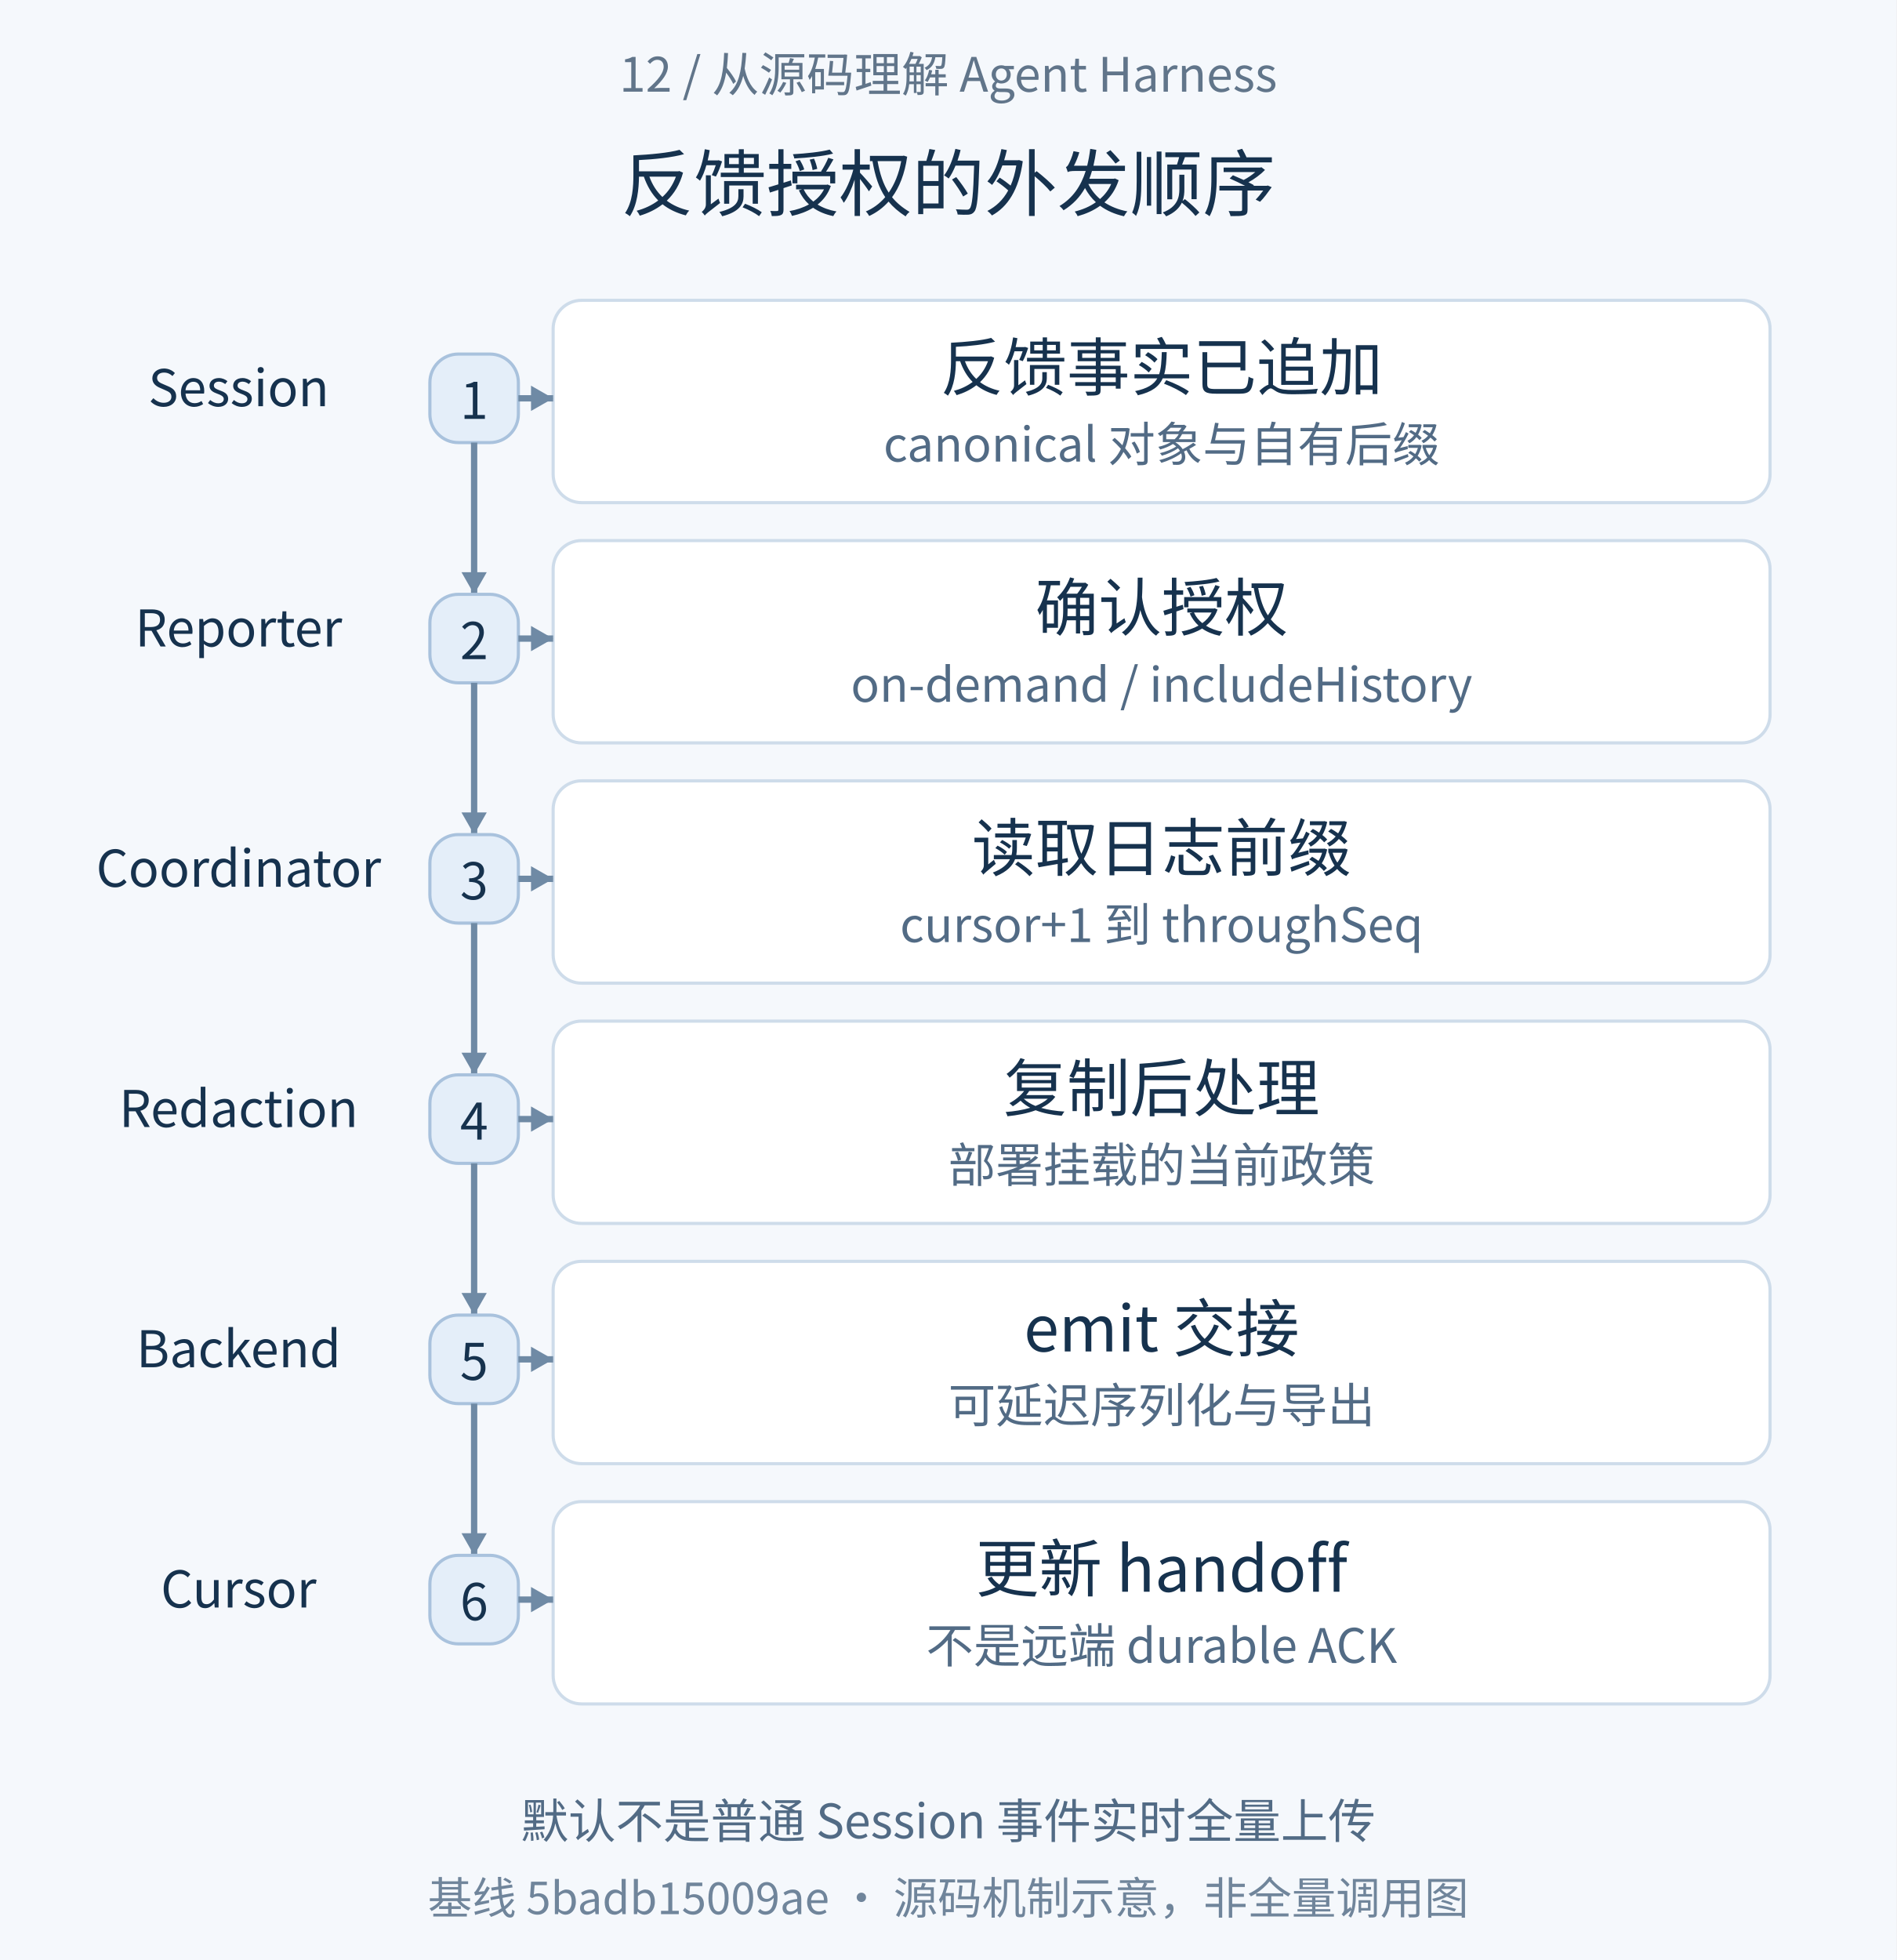
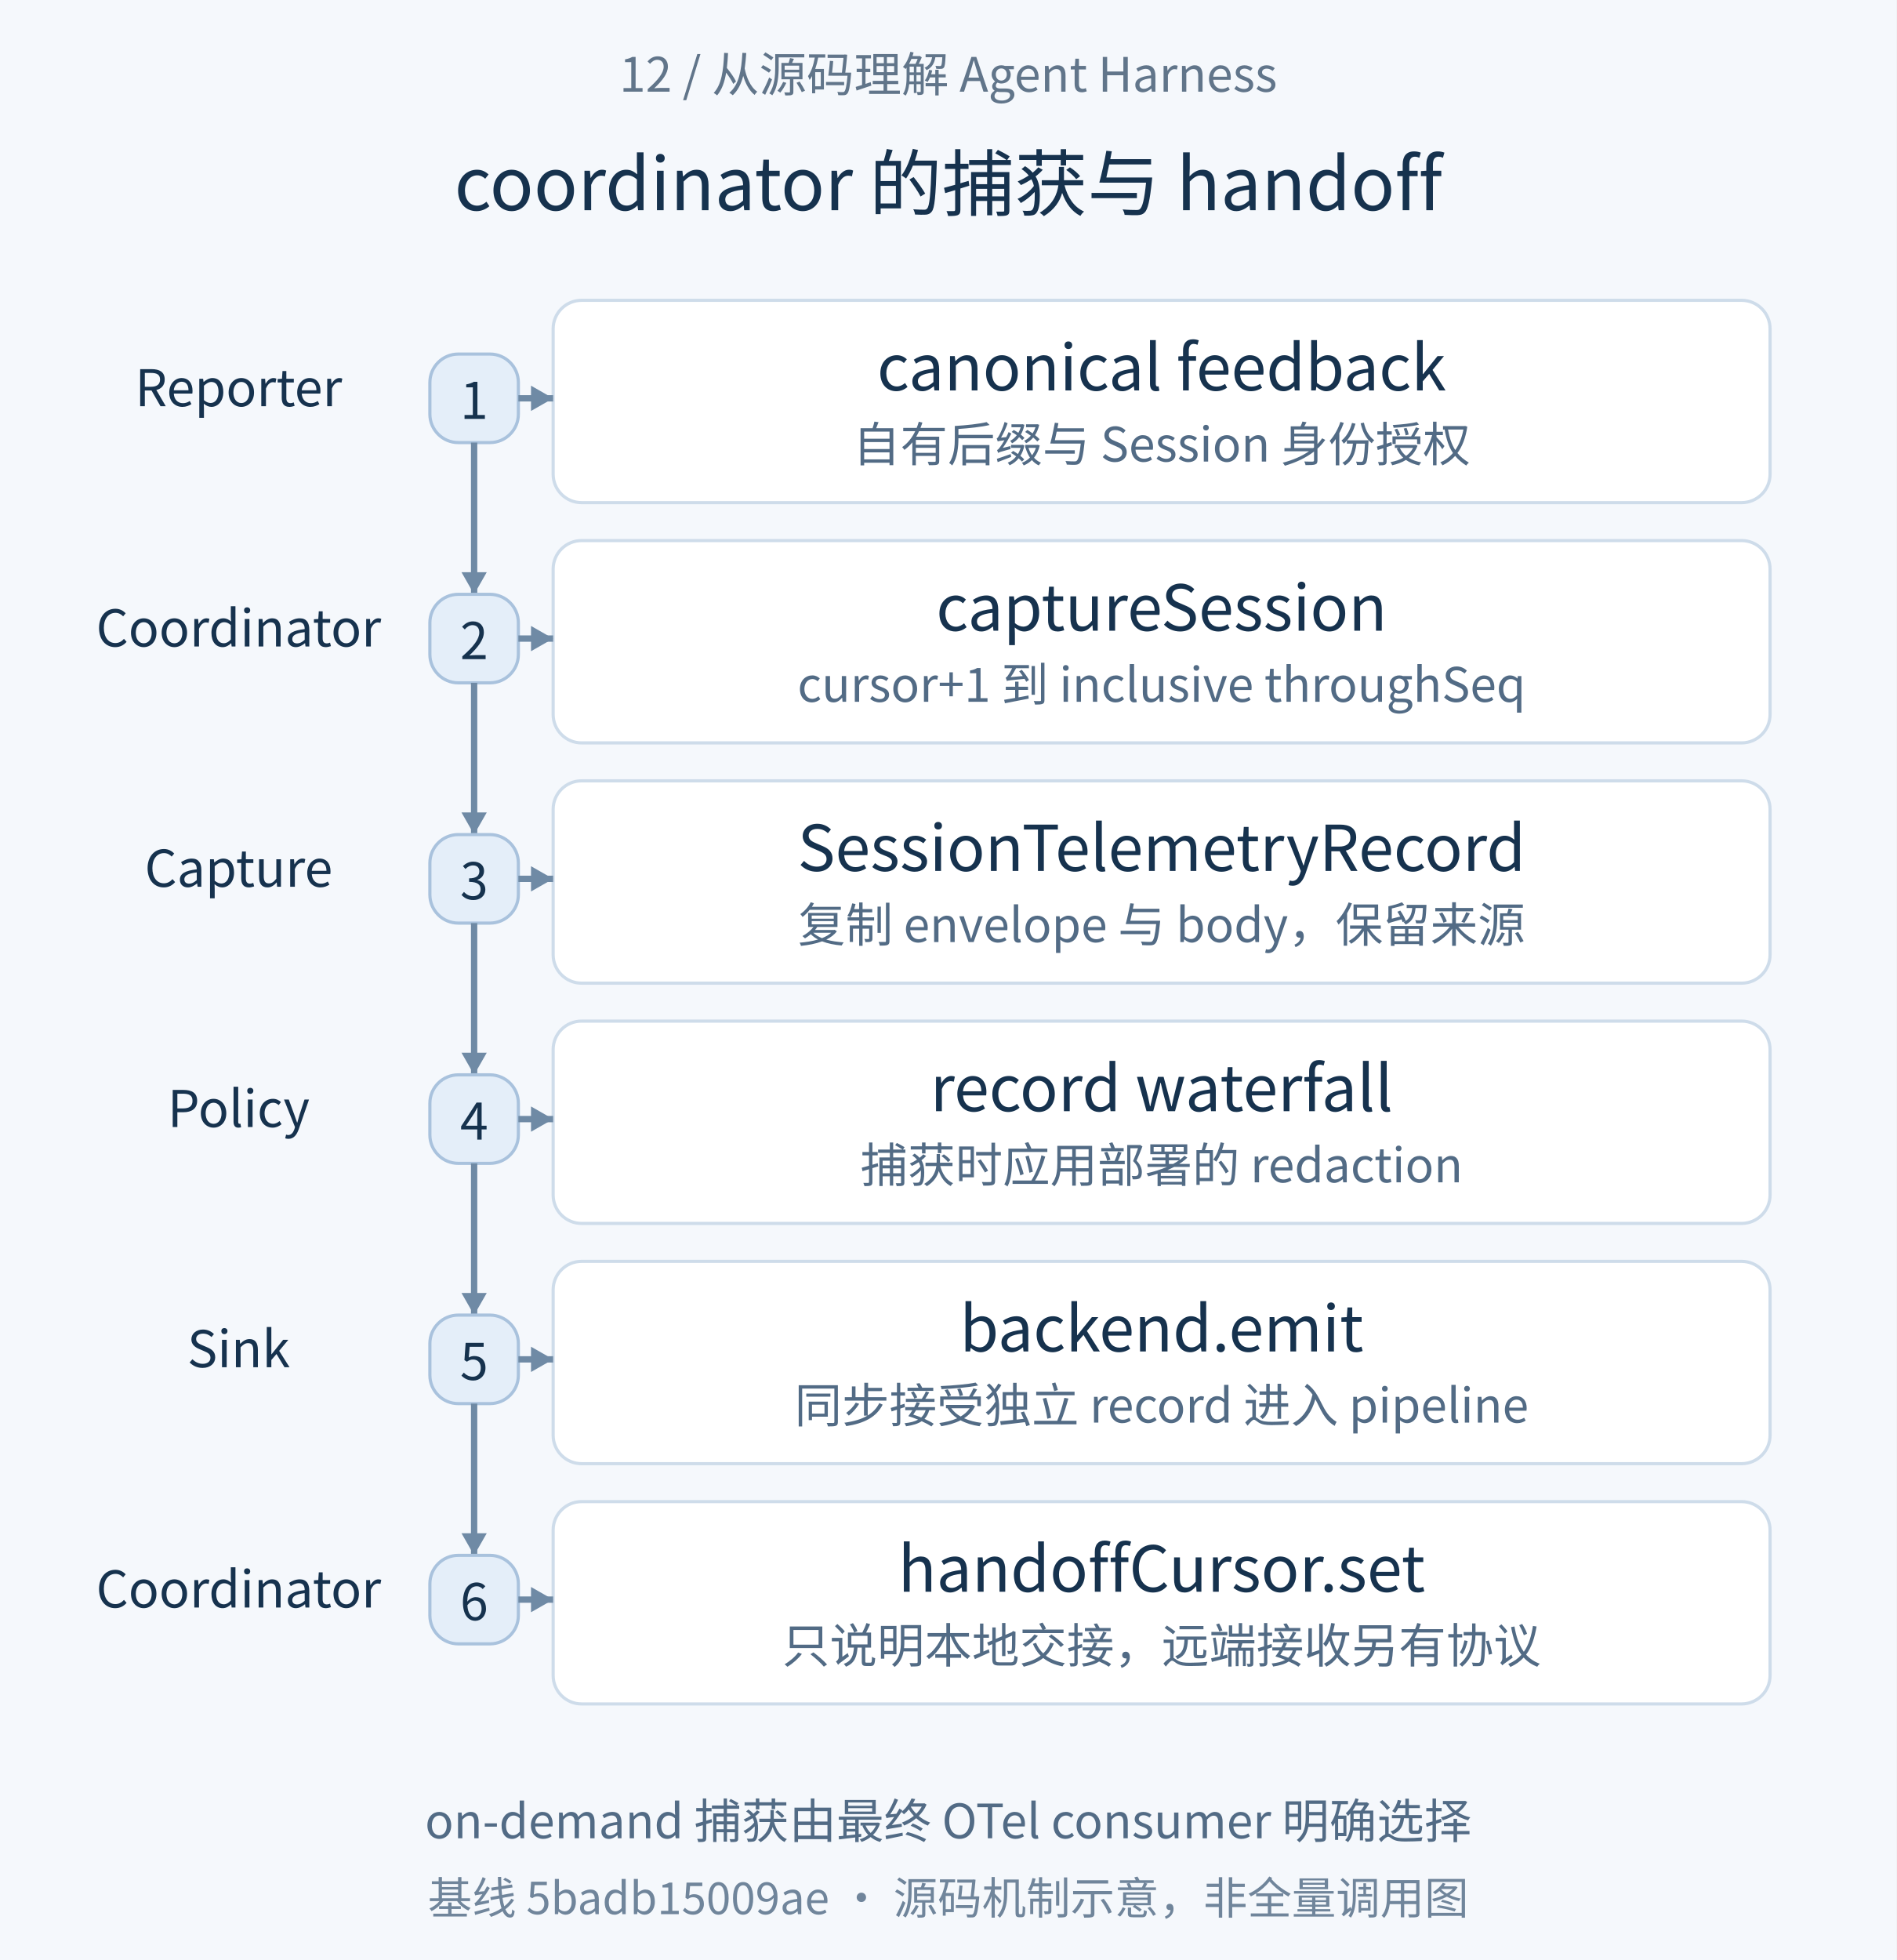
<svg xmlns="http://www.w3.org/2000/svg" width="1200" height="1240" viewBox="0 0 1200 1240">
  <rect width="100%" height="100%" fill="#f5f8fc" />
  <text x="600" y="58" text-anchor="middle" font-family="Heiti SC, PingFang SC, Noto Sans CJK SC, sans-serif" font-size="30" fill="#61758a">12 / 从源码理解 Agent Harness</text>
-   <text x="600" y="133" text-anchor="middle" font-family="Heiti SC, PingFang SC, Noto Sans CJK SC, sans-serif" font-size="46" fill="#16324e">反馈授权的外发顺序</text>
+   <text x="600" y="133" text-anchor="middle" font-family="Heiti SC, PingFang SC, Noto Sans CJK SC, sans-serif" font-size="46" fill="#16324e">coordinator 的捕获与 handoff</text>
  <rect x="350" y="190" width="770" height="128" rx="18" fill="#ffffff" stroke="#cedcea" stroke-width="2" />
-   <text x="735" y="247" text-anchor="middle" font-family="Heiti SC, PingFang SC, Noto Sans CJK SC, sans-serif" font-size="40" fill="#16324e">反馈事实已追加</text>
-   <text x="735" y="292" text-anchor="middle" font-family="Heiti SC, PingFang SC, Noto Sans CJK SC, sans-serif" font-size="30" fill="#526b85">canonical 对象与自有后缀</text>
-   <text x="151" y="257" text-anchor="middle" font-family="Heiti SC, PingFang SC, Noto Sans CJK SC, sans-serif" font-size="32" fill="#16324e">Session</text>
+   <text x="735" y="247" text-anchor="middle" font-family="Heiti SC, PingFang SC, Noto Sans CJK SC, sans-serif" font-size="40" fill="#16324e">canonical feedback</text>
+   <text x="735" y="292" text-anchor="middle" font-family="Heiti SC, PingFang SC, Noto Sans CJK SC, sans-serif" font-size="30" fill="#526b85">自有后缀与 Session 身份授权</text>
+   <text x="151" y="257" text-anchor="middle" font-family="Heiti SC, PingFang SC, Noto Sans CJK SC, sans-serif" font-size="32" fill="#16324e">Reporter</text>
  <rect x="272" y="224" width="56" height="56" rx="18" fill="#e4eef9" stroke="#a9c2dd" stroke-width="2" />
  <text x="300" y="265" text-anchor="middle" font-family="Heiti SC, PingFang SC, Noto Sans CJK SC, sans-serif" font-size="32" fill="#16324e">1</text>
  <path d="M328,252 L350,252" fill="none" stroke="#6f8aa5" stroke-width="4" />
  <polygon points="350,252 336,244 336,260" fill="#6f8aa5" />
  <path d="M300,280 L300,376" fill="none" stroke="#6f8aa5" stroke-width="4" />
  <polygon points="300,376 292,362 308,362" fill="#6f8aa5" />
  <rect x="350" y="342" width="770" height="128" rx="18" fill="#ffffff" stroke="#cedcea" stroke-width="2" />
-   <text x="735" y="399" text-anchor="middle" font-family="Heiti SC, PingFang SC, Noto Sans CJK SC, sans-serif" font-size="40" fill="#16324e">确认授权</text>
-   <text x="735" y="444" text-anchor="middle" font-family="Heiti SC, PingFang SC, Noto Sans CJK SC, sans-serif" font-size="30" fill="#526b85">on-demand / includeHistory</text>
-   <text x="151" y="409" text-anchor="middle" font-family="Heiti SC, PingFang SC, Noto Sans CJK SC, sans-serif" font-size="32" fill="#16324e">Reporter</text>
+   <text x="735" y="399" text-anchor="middle" font-family="Heiti SC, PingFang SC, Noto Sans CJK SC, sans-serif" font-size="40" fill="#16324e">captureSession</text>
+   <text x="735" y="444" text-anchor="middle" font-family="Heiti SC, PingFang SC, Noto Sans CJK SC, sans-serif" font-size="30" fill="#526b85">cursor+1 到 inclusive throughSeq</text>
+   <text x="151" y="409" text-anchor="middle" font-family="Heiti SC, PingFang SC, Noto Sans CJK SC, sans-serif" font-size="32" fill="#16324e">Coordinator</text>
  <rect x="272" y="376" width="56" height="56" rx="18" fill="#e4eef9" stroke="#a9c2dd" stroke-width="2" />
  <text x="300" y="417" text-anchor="middle" font-family="Heiti SC, PingFang SC, Noto Sans CJK SC, sans-serif" font-size="32" fill="#16324e">2</text>
  <path d="M328,404 L350,404" fill="none" stroke="#6f8aa5" stroke-width="4" />
  <polygon points="350,404 336,396 336,412" fill="#6f8aa5" />
  <path d="M300,432 L300,528" fill="none" stroke="#6f8aa5" stroke-width="4" />
  <polygon points="300,528 292,514 308,514" fill="#6f8aa5" />
  <rect x="350" y="494" width="770" height="128" rx="18" fill="#ffffff" stroke="#cedcea" stroke-width="2" />
-   <text x="735" y="551" text-anchor="middle" font-family="Heiti SC, PingFang SC, Noto Sans CJK SC, sans-serif" font-size="40" fill="#16324e">读取日志前缀</text>
-   <text x="735" y="596" text-anchor="middle" font-family="Heiti SC, PingFang SC, Noto Sans CJK SC, sans-serif" font-size="30" fill="#526b85">cursor+1 到 throughSeq</text>
-   <text x="151" y="561" text-anchor="middle" font-family="Heiti SC, PingFang SC, Noto Sans CJK SC, sans-serif" font-size="32" fill="#16324e">Coordinator</text>
+   <text x="735" y="551" text-anchor="middle" font-family="Heiti SC, PingFang SC, Noto Sans CJK SC, sans-serif" font-size="40" fill="#16324e">SessionTelemetryRecord</text>
+   <text x="735" y="596" text-anchor="middle" font-family="Heiti SC, PingFang SC, Noto Sans CJK SC, sans-serif" font-size="30" fill="#526b85">复制 envelope 与 body，保留来源</text>
+   <text x="151" y="561" text-anchor="middle" font-family="Heiti SC, PingFang SC, Noto Sans CJK SC, sans-serif" font-size="32" fill="#16324e">Capture</text>
  <rect x="272" y="528" width="56" height="56" rx="18" fill="#e4eef9" stroke="#a9c2dd" stroke-width="2" />
  <text x="300" y="569" text-anchor="middle" font-family="Heiti SC, PingFang SC, Noto Sans CJK SC, sans-serif" font-size="32" fill="#16324e">3</text>
  <path d="M328,556 L350,556" fill="none" stroke="#6f8aa5" stroke-width="4" />
  <polygon points="350,556 336,548 336,564" fill="#6f8aa5" />
  <path d="M300,584 L300,680" fill="none" stroke="#6f8aa5" stroke-width="4" />
  <polygon points="300,680 292,666 308,666" fill="#6f8aa5" />
  <rect x="350" y="646" width="770" height="128" rx="18" fill="#ffffff" stroke="#cedcea" stroke-width="2" />
-   <text x="735" y="703" text-anchor="middle" font-family="Heiti SC, PingFang SC, Noto Sans CJK SC, sans-serif" font-size="40" fill="#16324e">复制后处理</text>
-   <text x="735" y="748" text-anchor="middle" font-family="Heiti SC, PingFang SC, Noto Sans CJK SC, sans-serif" font-size="30" fill="#526b85">部署挂载的当前政策</text>
-   <text x="151" y="713" text-anchor="middle" font-family="Heiti SC, PingFang SC, Noto Sans CJK SC, sans-serif" font-size="32" fill="#16324e">Redaction</text>
+   <text x="735" y="703" text-anchor="middle" font-family="Heiti SC, PingFang SC, Noto Sans CJK SC, sans-serif" font-size="40" fill="#16324e">record waterfall</text>
+   <text x="735" y="748" text-anchor="middle" font-family="Heiti SC, PingFang SC, Noto Sans CJK SC, sans-serif" font-size="30" fill="#526b85">捕获时应用部署的 redaction</text>
+   <text x="151" y="713" text-anchor="middle" font-family="Heiti SC, PingFang SC, Noto Sans CJK SC, sans-serif" font-size="32" fill="#16324e">Policy</text>
  <rect x="272" y="680" width="56" height="56" rx="18" fill="#e4eef9" stroke="#a9c2dd" stroke-width="2" />
  <text x="300" y="721" text-anchor="middle" font-family="Heiti SC, PingFang SC, Noto Sans CJK SC, sans-serif" font-size="32" fill="#16324e">4</text>
  <path d="M328,708 L350,708" fill="none" stroke="#6f8aa5" stroke-width="4" />
  <polygon points="350,708 336,700 336,716" fill="#6f8aa5" />
  <path d="M300,736 L300,832" fill="none" stroke="#6f8aa5" stroke-width="4" />
  <polygon points="300,832 292,818 308,818" fill="#6f8aa5" />
  <rect x="350" y="798" width="770" height="128" rx="18" fill="#ffffff" stroke="#cedcea" stroke-width="2" />
-   <text x="735" y="855" text-anchor="middle" font-family="Heiti SC, PingFang SC, Noto Sans CJK SC, sans-serif" font-size="40" fill="#16324e">emit 交接</text>
-   <text x="735" y="900" text-anchor="middle" font-family="Heiti SC, PingFang SC, Noto Sans CJK SC, sans-serif" font-size="30" fill="#526b85">可延迟序列化与导出</text>
-   <text x="151" y="865" text-anchor="middle" font-family="Heiti SC, PingFang SC, Noto Sans CJK SC, sans-serif" font-size="32" fill="#16324e">Backend</text>
+   <text x="735" y="855" text-anchor="middle" font-family="Heiti SC, PingFang SC, Noto Sans CJK SC, sans-serif" font-size="40" fill="#16324e">backend.emit</text>
+   <text x="735" y="900" text-anchor="middle" font-family="Heiti SC, PingFang SC, Noto Sans CJK SC, sans-serif" font-size="30" fill="#526b85">同步接受独立 record 进入 pipeline</text>
+   <text x="151" y="865" text-anchor="middle" font-family="Heiti SC, PingFang SC, Noto Sans CJK SC, sans-serif" font-size="32" fill="#16324e">Sink</text>
  <rect x="272" y="832" width="56" height="56" rx="18" fill="#e4eef9" stroke="#a9c2dd" stroke-width="2" />
  <text x="300" y="873" text-anchor="middle" font-family="Heiti SC, PingFang SC, Noto Sans CJK SC, sans-serif" font-size="32" fill="#16324e">5</text>
  <path d="M328,860 L350,860" fill="none" stroke="#6f8aa5" stroke-width="4" />
  <polygon points="350,860 336,852 336,868" fill="#6f8aa5" />
  <path d="M300,888 L300,984" fill="none" stroke="#6f8aa5" stroke-width="4" />
  <polygon points="300,984 292,970 308,970" fill="#6f8aa5" />
  <rect x="350" y="950" width="770" height="128" rx="18" fill="#ffffff" stroke="#cedcea" stroke-width="2" />
-   <text x="735" y="1007" text-anchor="middle" font-family="Heiti SC, PingFang SC, Noto Sans CJK SC, sans-serif" font-size="40" fill="#16324e">更新 handoff</text>
-   <text x="735" y="1052" text-anchor="middle" font-family="Heiti SC, PingFang SC, Noto Sans CJK SC, sans-serif" font-size="30" fill="#526b85">不是远端 durable ACK</text>
-   <text x="151" y="1017" text-anchor="middle" font-family="Heiti SC, PingFang SC, Noto Sans CJK SC, sans-serif" font-size="32" fill="#16324e">Cursor</text>
+   <text x="735" y="1007" text-anchor="middle" font-family="Heiti SC, PingFang SC, Noto Sans CJK SC, sans-serif" font-size="40" fill="#16324e">handoffCursor.set</text>
+   <text x="735" y="1052" text-anchor="middle" font-family="Heiti SC, PingFang SC, Noto Sans CJK SC, sans-serif" font-size="30" fill="#526b85">只说明本地交接，远端接收另有协议</text>
+   <text x="151" y="1017" text-anchor="middle" font-family="Heiti SC, PingFang SC, Noto Sans CJK SC, sans-serif" font-size="32" fill="#16324e">Coordinator</text>
  <rect x="272" y="984" width="56" height="56" rx="18" fill="#e4eef9" stroke="#a9c2dd" stroke-width="2" />
  <text x="300" y="1025" text-anchor="middle" font-family="Heiti SC, PingFang SC, Noto Sans CJK SC, sans-serif" font-size="32" fill="#16324e">6</text>
  <path d="M328,1012 L350,1012" fill="none" stroke="#6f8aa5" stroke-width="4" />
  <polygon points="350,1012 336,1004 336,1020" fill="#6f8aa5" />
-   <text x="600" y="1163" text-anchor="middle" font-family="Heiti SC, PingFang SC, Noto Sans CJK SC, sans-serif" font-size="30" fill="#526b85">默认不是普通 Session 事件实时全量上传</text>
+   <text x="600" y="1163" text-anchor="middle" font-family="Heiti SC, PingFang SC, Noto Sans CJK SC, sans-serif" font-size="30" fill="#526b85">on-demand 捕获由最终 OTel consumer 明确选择</text>
  <text x="600" y="1211" text-anchor="middle" font-family="Heiti SC, PingFang SC, Noto Sans CJK SC, sans-serif" font-size="28" fill="#70859b">基线 5badb15009ae · 源码机制示意，非全量调用图</text>
</svg>
